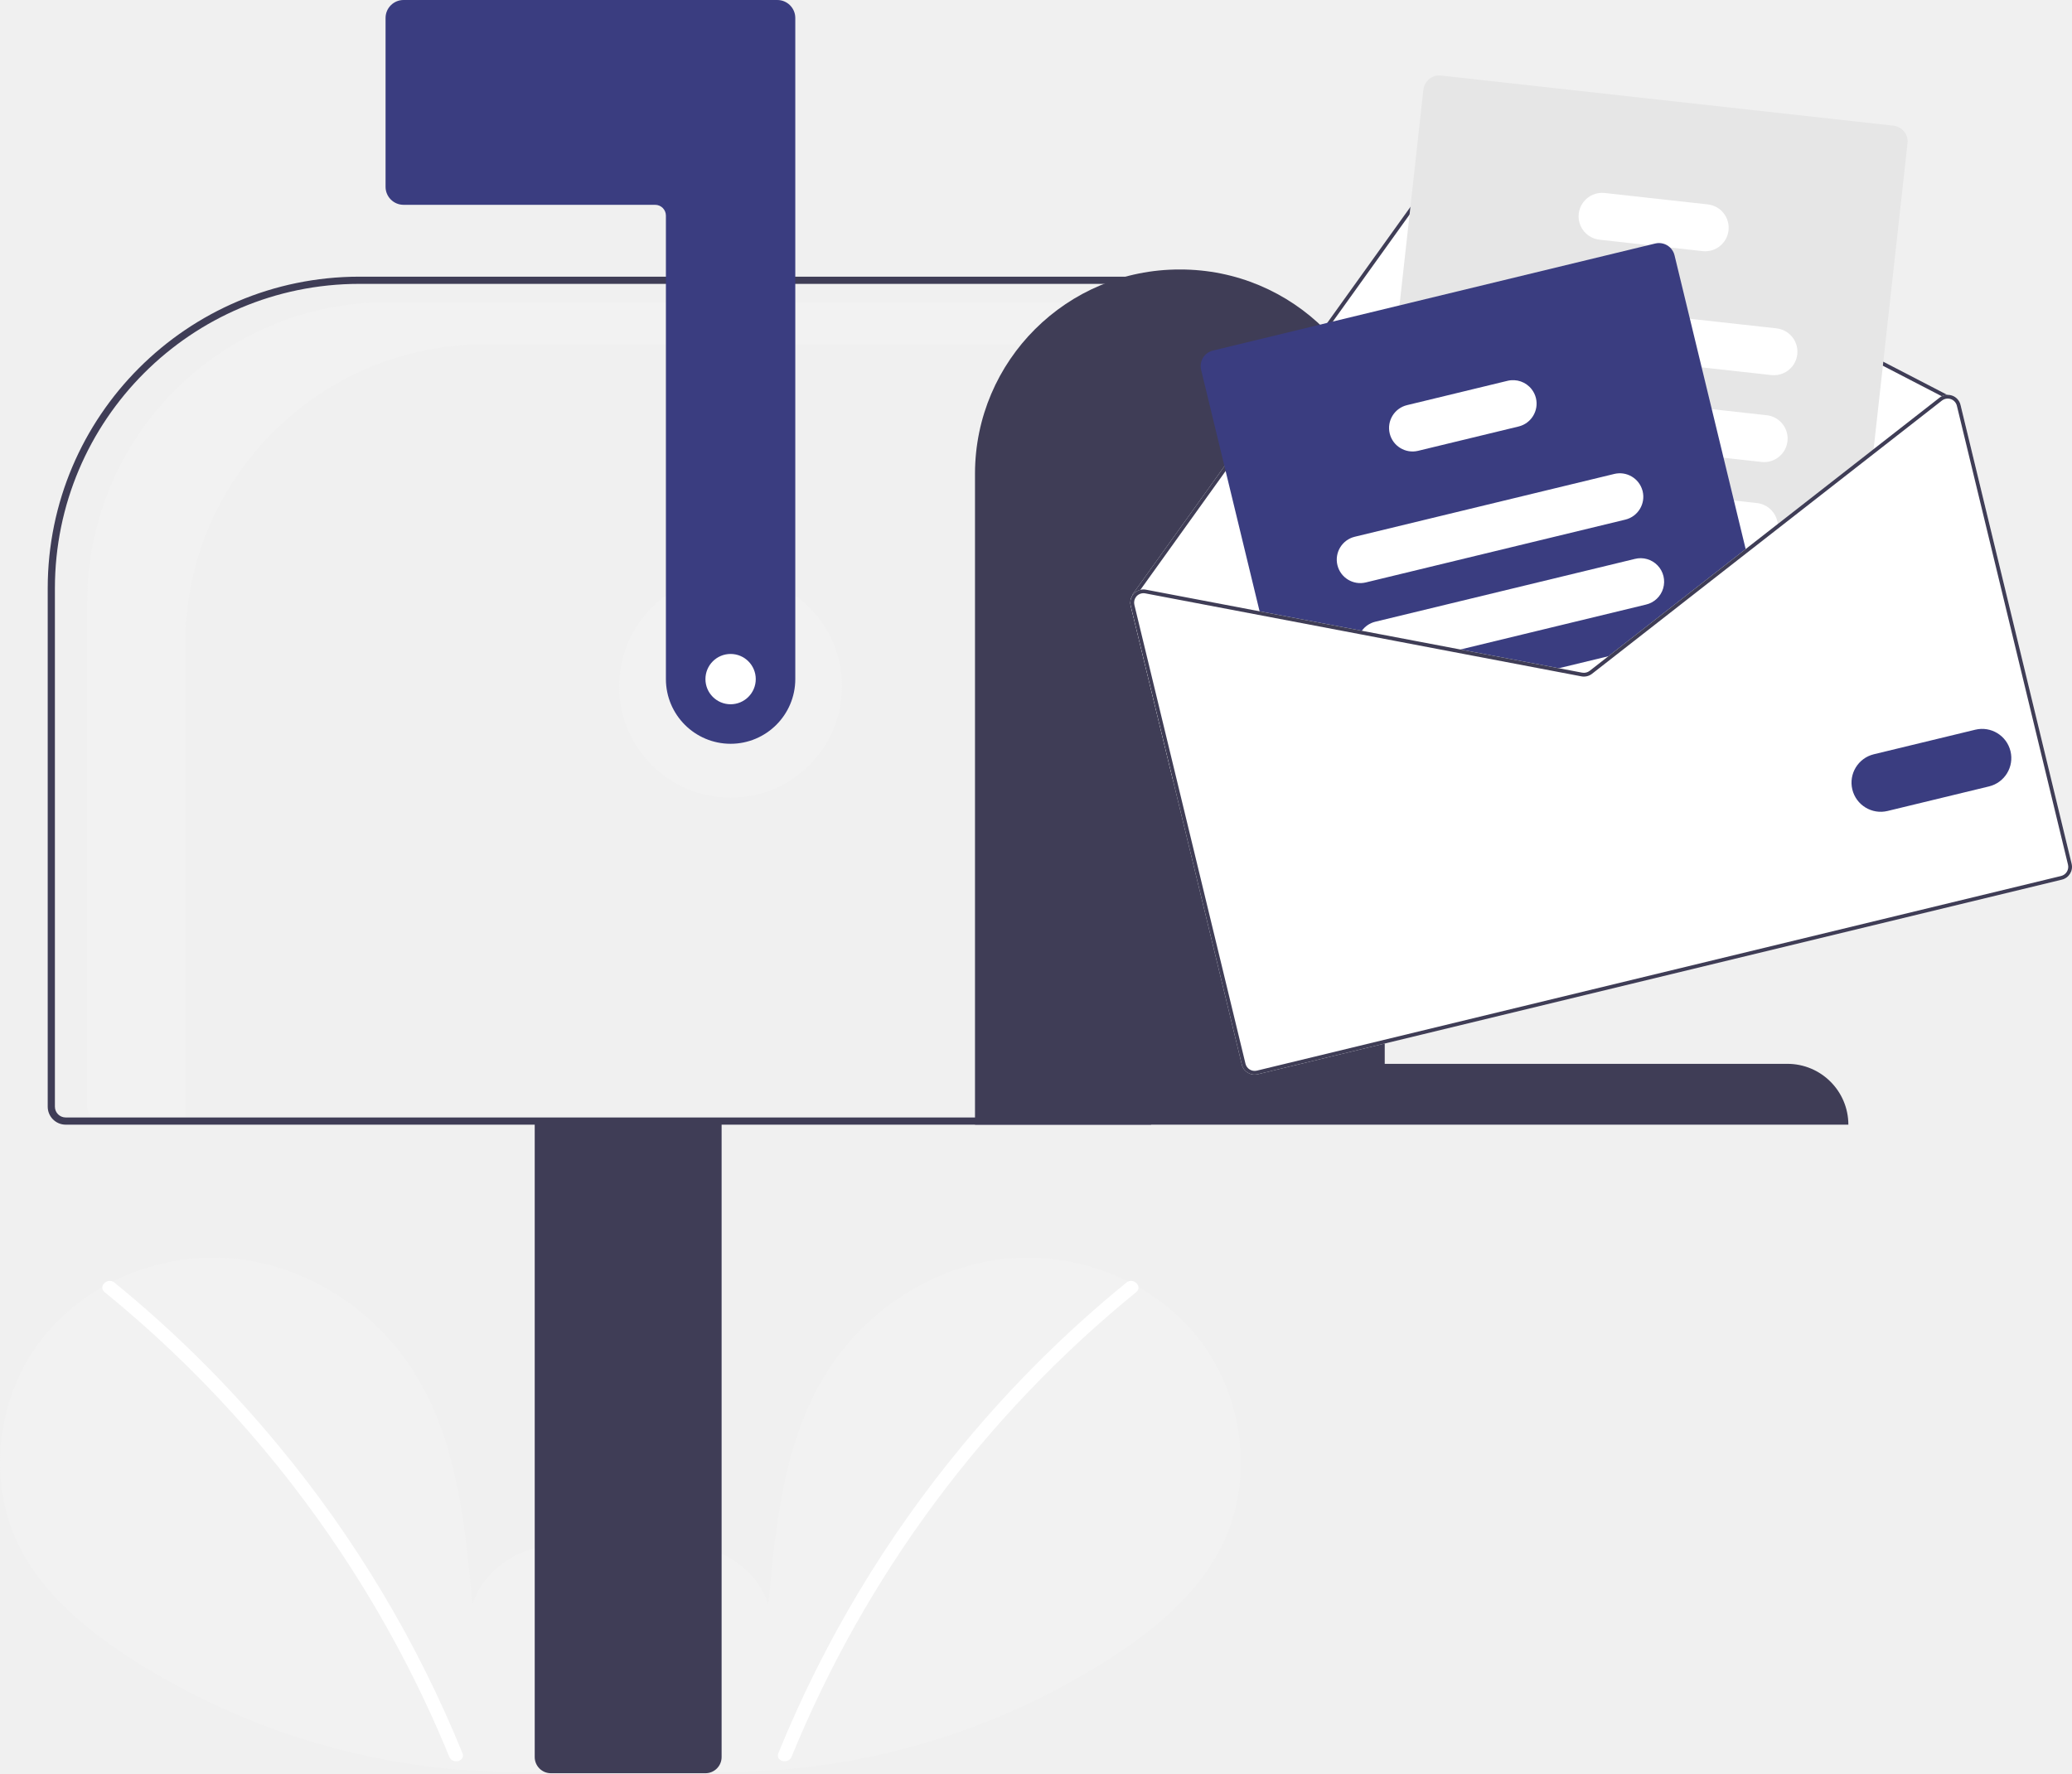
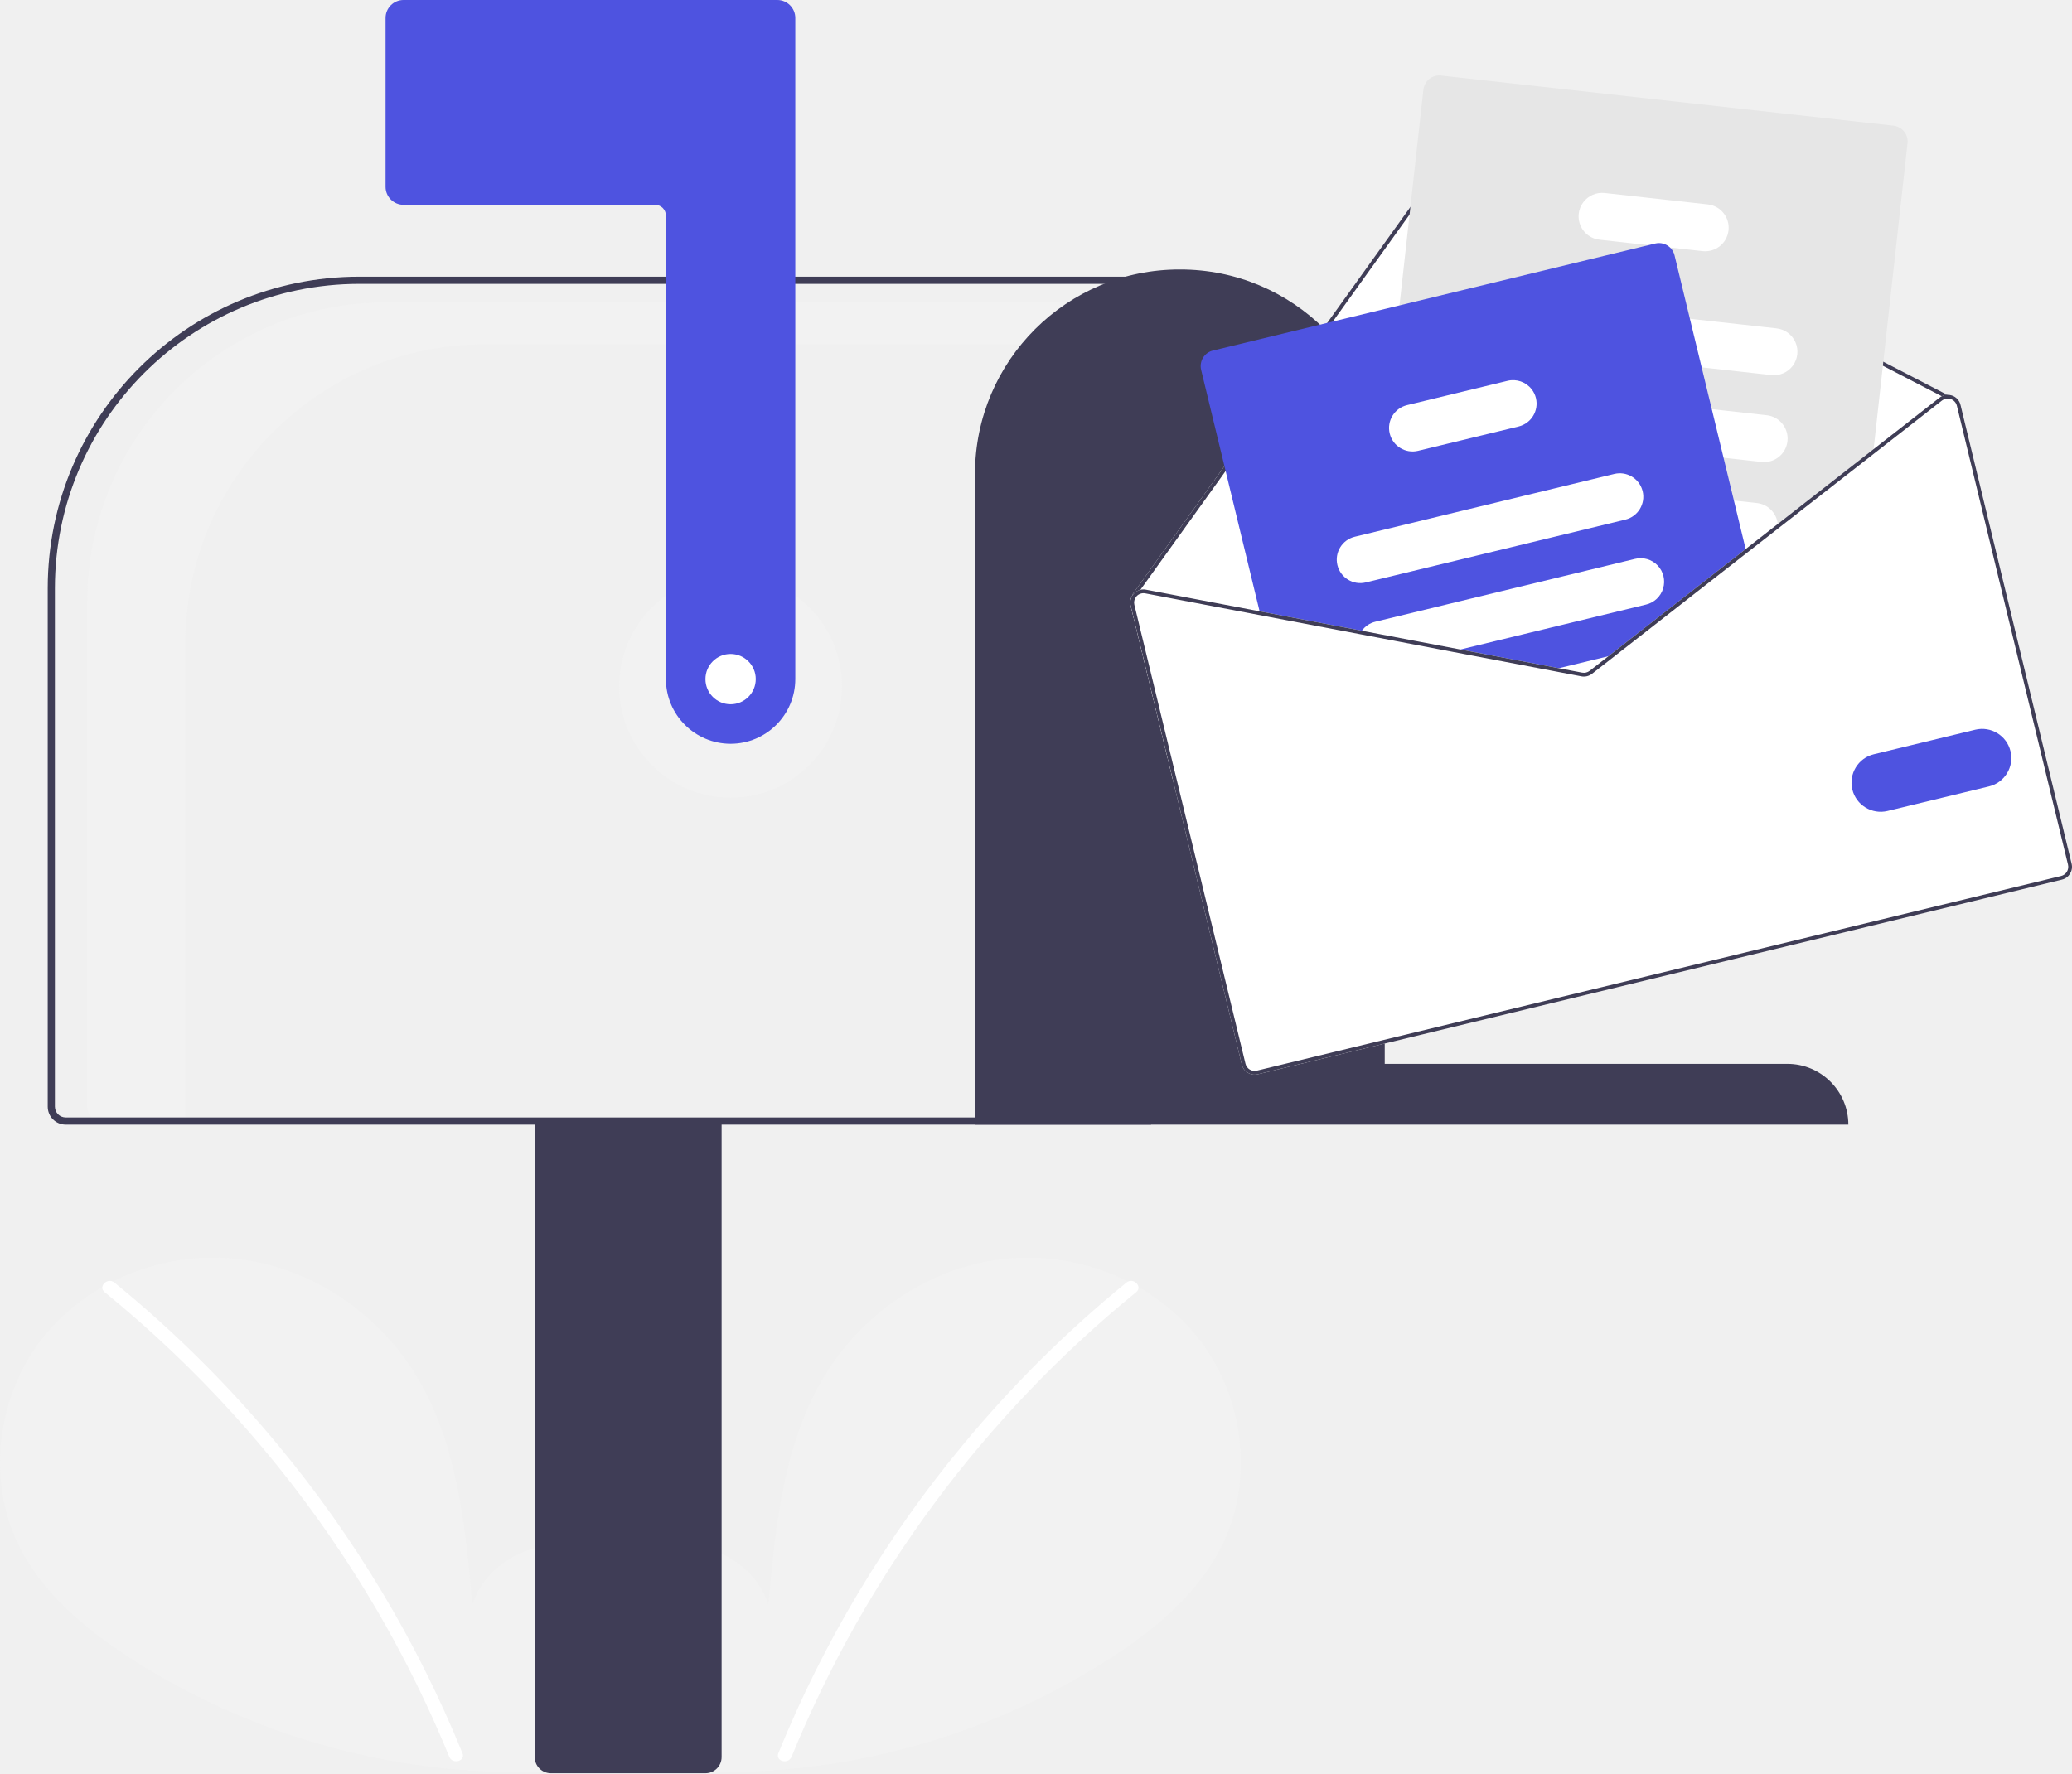
<svg xmlns="http://www.w3.org/2000/svg" data-name="Layer 1" width="576.499" height="493.5" viewBox="0 0 576.499 493.5">
  <path d="M481.172,691.6c9.255-7.82,14.876-20.173,13.402-32.2s-10.605-23.082-22.449-25.636-25.345,4.516-28.943,16.085c-1.98-22.306-4.261-45.547-16.12-64.542-10.738-17.2-29.337-29.507-49.494-31.709s-41.38,6.114-53.951,22.024-15.649,39.039-6.845,57.305c6.486,13.456,18.436,23.47,30.956,31.616a199.786,199.786,0,0,0,136.641,29.893" transform="translate(-311.7504 -203.25)" fill="#f2f2f2" />
  <path d="M343.55,560.174A326.879,326.879,0,0,1,389.104,605.409a327.833,327.833,0,0,1,51.308,85.741c.924,2.264-2.752,3.25-3.666,1.011a324.462,324.462,0,0,0-29.647-56.094,325.7,325.7,0,0,0-66.237-73.205c-1.898-1.546.806-4.221,2.688-2.688Z" transform="translate(-311.7504 -203.25)" fill="#fff" />
  <path d="M487.565,691.6c-9.255-7.82-14.876-20.173-13.402-32.2s10.605-23.082,22.449-25.636,25.345,4.516,28.943,16.085c1.98-22.306,4.261-45.547,16.12-64.542,10.738-17.2,29.337-29.507,49.494-31.709s41.38,6.114,53.951,22.024,15.649,39.039,6.845,57.305c-6.486,13.456-18.436,23.47-30.956,31.616a199.786,199.786,0,0,1-136.641,29.893" transform="translate(-311.7504 -203.25)" fill="#f2f2f2" />
  <path d="M625.187,560.174A326.879,326.879,0,0,0,579.633,605.409a327.833,327.833,0,0,0-51.308,85.741c-.924,2.264,2.752,3.25,3.666,1.011a325.987,325.987,0,0,1,95.884-129.299c1.898-1.546-.806-4.221-2.688-2.688Z" transform="translate(-311.7504 -203.25)" fill="#fff" />
  <circle cx="203.277" cy="191" r="31" fill="#f2f2f2" />
  <path d="M419.446,287.388H633.027V299.073H446.711a83.418,83.418,0,0,0-83.419,83.418V515.25H339.922a3.895,3.895,0,0,1-3.895-3.895V370.806A83.418,83.418,0,0,1,419.446,287.388Z" transform="translate(-311.7504 -203.25)" fill="#f2f2f2" />
  <path d="M460.527,692.25V514.75h52v177.5a4.505,4.505,0,0,1-4.5,4.5h-43A4.505,4.505,0,0,1,460.527,692.25Z" transform="translate(-311.7504 -203.25)" fill="#3f3d56" />
  <path d="M325.027,511.25V366.916A86.764,86.764,0,0,1,411.692,280.25H632.027v236h-302A5.006,5.006,0,0,1,325.027,511.25Zm305-229H411.692a84.761,84.761,0,0,0-84.665,84.666V511.25a3.003,3.003,0,0,0,3,3h300Z" transform="translate(-311.7504 -203.25)" fill="#3f3d56" />
-   <path d="M515.027,410.25a18.02,18.02,0,0,1-18-18v-129a3.003,3.003,0,0,0-3-3h-70a5.006,5.006,0,0,1-5-5v-47a5.006,5.006,0,0,1,5-5h104a5.006,5.006,0,0,1,5,5v184A18.02,18.02,0,0,1,515.027,410.25Z" transform="translate(-311.7504 -203.25)" fill="#3A3D80" />
+   <path d="M515.027,410.25a18.02,18.02,0,0,1-18-18v-129a3.003,3.003,0,0,0-3-3h-70a5.006,5.006,0,0,1-5-5v-47a5.006,5.006,0,0,1,5-5h104a5.006,5.006,0,0,1,5,5v184A18.02,18.02,0,0,1,515.027,410.25Z" transform="translate(-311.7504 -203.25)" fill="#4e53e0" />
  <path d="M640.027,278.25h0a56.881,56.881,0,0,1,57,56.761V499.321h112a16.965,16.965,0,0,1,17,16.929h-243V335.011A56.881,56.881,0,0,1,640.027,278.25Z" transform="translate(-311.7504 -203.25)" fill="#3f3d56" />
  <path d="M626.349,371.817l11.803,48.756L869.033,364.682l-11.803-48.756a3.638,3.638,0,0,0-2.358-2.595,3.594,3.594,0,0,0-1.334-.201L720.079,244.028a3.682,3.682,0,0,0-4.656,1.119l-64.32,89.694L626.855,368.664a.514.514,0,0,0-.089.418A3.642,3.642,0,0,0,626.349,371.817Z" transform="translate(-311.7504 -203.25)" fill="#fff" />
  <path d="M626.766,369.082a.49.49,0,0,0,.203.316.559.559,0,0,0,.433.086.536.536,0,0,0,.299-.207l.083-.115,1.263-1.766,22.929-31.964,64.301-89.673a2.62,2.62,0,0,1,3.322-.796l132.425,68.567,1.188.617a1.292,1.292,0,0,0,.147.052,1.615,1.615,0,0,1,.271-.026.514.514,0,0,0,.29-.245.524.524,0,0,0-.219-.709l-.164-.087L720.079,244.028a3.682,3.682,0,0,0-4.656,1.119l-64.32,89.694L626.855,368.664A.514.514,0,0,0,626.766,369.082Z" transform="translate(-311.7504 -203.25)" fill="#3f3d56" />
  <path d="M696.107,374.054l5.139.57,38.143,4.225,25.286,2.799,1.494.166,31.552-24.645,1.209-.944,7.452-5.82,26.514-20.706.159-1.454,9.43-85.114a4.454,4.454,0,0,0-3.929-4.912L712.7,224.278a4.456,4.456,0,0,0-4.912,3.929L701.138,288.244l-3.689,33.286L694.149,351.309l-1.53,13.829-.446,4.006A4.457,4.457,0,0,0,696.107,374.054Z" transform="translate(-311.7504 -203.25)" fill="#e6e6e6" />
  <path d="M730.692,299.448l54.517,6.038,19.334,2.141a6.54,6.54,0,1,0,1.44-13l-24.047-2.663-49.799-5.522a6.543,6.543,0,0,0-1.444,13.006Z" transform="translate(-311.7504 -203.25)" fill="#fff" />
  <path d="M727.588,323.564c.141.025.281.05.425.064l63.285,7.011,10.566,1.173a6.542,6.542,0,0,0,1.439-13.005l-15.278-1.69-50.13-5.555-8.436-.935a6.539,6.539,0,0,0-1.87,12.937Z" transform="translate(-311.7504 -203.25)" fill="#fff" />
  <path d="M720.426,344.948a6.539,6.539,0,0,0,4.88,3.125l25.939,2.873,46.197,5.118.01-.002,1.477.165,7.452-5.82a6.471,6.471,0,0,0,.001-1.33,6.555,6.555,0,0,0-5.787-5.824l-6.417-.713-25.457-2.817-18.317-2.031-23.66-2.622a6.54,6.54,0,0,0-6.319,9.88Z" transform="translate(-311.7504 -203.25)" fill="#fff" />
  <path d="M756.859,269.97l13.564,1.502,5.991.665,9.05,1.002a6.542,6.542,0,0,0,1.439-13.005l-28.599-3.165a6.541,6.541,0,1,0-1.445,13.001Z" transform="translate(-311.7504 -203.25)" fill="#fff" />
-   <path d="M645.944,306.182l16.537,68.314,27.601,5.248,25.532,4.861,27.394,5.212,8.753,1.666a3.673,3.673,0,0,0,2.94-.712l7.022-5.485,4.446-3.472,31.552-24.645-20.062-82.874a4.403,4.403,0,0,0-1.244-2.159,4.449,4.449,0,0,0-4.125-1.117L649.22,300.813A4.45,4.45,0,0,0,645.944,306.182Z" transform="translate(-311.7504 -203.25)" fill="#3A3D80" />
+   <path d="M645.944,306.182l16.537,68.314,27.601,5.248,25.532,4.861,27.394,5.212,8.753,1.666a3.673,3.673,0,0,0,2.94-.712l7.022-5.485,4.446-3.472,31.552-24.645-20.062-82.874a4.403,4.403,0,0,0-1.244-2.159,4.449,4.449,0,0,0-4.125-1.117L649.22,300.813A4.45,4.45,0,0,0,645.944,306.182Z" transform="translate(-311.7504 -203.25)" fill="#4e53e0" />
  <path d="M683.864,360.528a6.546,6.546,0,0,0,7.896,4.818l72.214-17.482a6.55,6.55,0,0,0,4.818-7.896,2.1,2.1,0,0,0-.07-.247,6.539,6.539,0,0,0-7.825-4.571l-72.214,17.482A6.546,6.546,0,0,0,683.864,360.528Z" transform="translate(-311.7504 -203.25)" fill="#fff" />
  <path d="M690.082,379.744l25.532,4.861L769.699,371.512a6.541,6.541,0,1,0-3.078-12.714l-72.214,17.482a6.494,6.494,0,0,0-3.747,2.511A6.583,6.583,0,0,0,690.082,379.744Z" transform="translate(-311.7504 -203.25)" fill="#fff" />
  <path d="M743.008,389.817l8.753,1.666a3.673,3.673,0,0,0,2.94-.712l7.022-5.485Z" transform="translate(-311.7504 -203.25)" fill="#fff" />
  <path d="M698.415,323.897a6.546,6.546,0,0,0,7.896,4.818l27.97-6.771a6.55,6.55,0,0,0,4.818-7.896,6.466,6.466,0,0,0-1.205-2.486,6.545,6.545,0,0,0-6.691-2.332l-27.97,6.771a6.541,6.541,0,0,0-4.818,7.896Z" transform="translate(-311.7504 -203.25)" fill="#fff" />
  <path d="M715.612,384.604l27.398,5.214,8.75,1.666a3.689,3.689,0,0,0,2.938-.711l7.027-5.486-2.466.597-5.206,4.061a2.636,2.636,0,0,1-2.099.508l-6.479-1.232-27.398-5.214Zm81.838-28.539.267,1.102,1.215-.945Zm-81.838,28.539,27.398,5.214,8.75,1.666a3.689,3.689,0,0,0,2.938-.711l7.027-5.486-2.466.597-5.206,4.061a2.636,2.636,0,0,1-2.099.508l-6.479-1.232-27.398-5.214Zm0,0,27.398,5.214,8.75,1.666a3.689,3.689,0,0,0,2.938-.711l7.027-5.486-2.466.597-5.206,4.061a2.636,2.636,0,0,1-2.099.508l-6.479-1.232-27.398-5.214Zm-89.263-12.787,30.916,127.71a3.667,3.667,0,0,0,4.422,2.698l223.761-54.168a3.666,3.666,0,0,0,2.698-4.422l-30.916-127.71a3.638,3.638,0,0,0-2.358-2.595,3.594,3.594,0,0,0-1.334-.201,3.458,3.458,0,0,0-1.514.398,3.179,3.179,0,0,0-.607.377l-18.364,14.34-26.67,20.833-8.935,6.979.002.008-.008.002-32.766,25.578-5.417,4.239-5.206,4.061a2.636,2.636,0,0,1-2.099.508l-6.479-1.232-27.398-5.214L690.656,378.792,630.595,367.362a3.59,3.59,0,0,0-1.547.033,3.67,3.67,0,0,0-1.788,1.036,4.111,4.111,0,0,0-.493.651A3.642,3.642,0,0,0,626.349,371.817Zm89.263,12.787,27.398,5.214,8.75,1.666a3.689,3.689,0,0,0,2.938-.711l7.027-5.486-2.466.597-5.206,4.061a2.636,2.636,0,0,1-2.099.508l-6.479-1.232-27.398-5.214Zm0,0,27.398,5.214,8.75,1.666a3.689,3.689,0,0,0,2.938-.711l7.027-5.486-2.466.597-5.206,4.061a2.636,2.636,0,0,1-2.099.508l-6.479-1.232-27.398-5.214Zm0,0,27.398,5.214,8.75,1.666a3.689,3.689,0,0,0,2.938-.711l7.027-5.486-2.466.597-5.206,4.061a2.636,2.636,0,0,1-2.099.508l-6.479-1.232-27.398-5.214Z" transform="translate(-311.7504 -203.25)" fill="#fff" />
  <path d="M715.612,384.604l27.398,5.214,8.75,1.666a3.689,3.689,0,0,0,2.938-.711l7.027-5.486-2.466.597-5.206,4.061a2.636,2.636,0,0,1-2.099.508l-6.479-1.232-27.398-5.214Zm81.838-28.539.267,1.102,1.215-.945Zm-81.838,28.539,27.398,5.214,8.75,1.666a3.689,3.689,0,0,0,2.938-.711l7.027-5.486-2.466.597-5.206,4.061a2.636,2.636,0,0,1-2.099.508l-6.479-1.232-27.398-5.214Zm0,0,27.398,5.214,8.75,1.666a3.689,3.689,0,0,0,2.938-.711l7.027-5.486-2.466.597-5.206,4.061a2.636,2.636,0,0,1-2.099.508l-6.479-1.232-27.398-5.214ZM627.785,369.161l.136.102c.023-.037.062-.071.092-.11a2.643,2.643,0,0,1,2.385-.768l59.686,11.354,25.528,4.865,27.398,5.214,8.75,1.666a3.689,3.689,0,0,0,2.938-.711l7.027-5.486-2.466.597-5.206,4.061a2.636,2.636,0,0,1-2.099.508l-6.479-1.232-27.398-5.214L690.656,378.792,630.595,367.362a3.59,3.59,0,0,0-1.547.033Zm-1.436,2.657,30.916,127.71a3.667,3.667,0,0,0,4.422,2.698l223.761-54.168a3.666,3.666,0,0,0,2.698-4.422l-30.916-127.71a3.638,3.638,0,0,0-2.358-2.595,3.594,3.594,0,0,0-1.334-.201,3.458,3.458,0,0,0-1.514.398,3.179,3.179,0,0,0-.607.377l-18.364,14.34-26.67,20.833-8.935,6.979.002.008-.008.002-32.766,25.578-5.417,4.239-5.206,4.061a2.636,2.636,0,0,1-2.099.508l-6.479-1.232-27.398-5.214L690.656,378.792,630.595,367.362a3.59,3.59,0,0,0-1.547.033,3.67,3.67,0,0,0-1.788,1.036,4.111,4.111,0,0,0-.493.651A3.642,3.642,0,0,0,626.349,371.817Zm1.02-.247a2.598,2.598,0,0,1,.462-2.191.341.341,0,0,1,.091-.117c.023-.037.062-.071.092-.11a2.643,2.643,0,0,1,2.385-.768l59.686,11.354,25.528,4.865,27.398,5.214,8.75,1.666a3.689,3.689,0,0,0,2.938-.711l7.027-5.486,4.444-3.472,31.547-24.648,1.215-.945,7.447-5.817,26.518-20.709,19.171-14.972a2.604,2.604,0,0,1,.987-.477,1.997,1.997,0,0,1,.305-.05,1.615,1.615,0,0,1,.271-.026,2.679,2.679,0,0,1,.901.147,2.625,2.625,0,0,1,1.686,1.853l30.916,127.71a2.62,2.62,0,0,1-1.931,3.165L661.442,501.214a2.618,2.618,0,0,1-3.158-1.933Zm88.244,13.034,27.398,5.214,8.75,1.666a3.689,3.689,0,0,0,2.938-.711l7.027-5.486-2.466.597-5.206,4.061a2.636,2.636,0,0,1-2.099.508l-6.479-1.232-27.398-5.214Zm0,0,27.398,5.214,8.75,1.666a3.689,3.689,0,0,0,2.938-.711l7.027-5.486-2.466.597-5.206,4.061a2.636,2.636,0,0,1-2.099.508l-6.479-1.232-27.398-5.214Zm0,0,27.398,5.214,8.75,1.666a3.689,3.689,0,0,0,2.938-.711l7.027-5.486-2.466.597-5.206,4.061a2.636,2.636,0,0,1-2.099.508l-6.479-1.232-27.398-5.214Z" transform="translate(-311.7504 -203.25)" fill="#3f3d56" />
-   <path d="M827.129,422.967a8.128,8.128,0,0,1,5.981-9.801l28.242-6.837a8.119,8.119,0,0,1,3.821,15.782l-28.242,6.837A8.128,8.128,0,0,1,827.129,422.967Z" transform="translate(-311.7504 -203.25)" fill="#3A3D80" />
+   <path d="M827.129,422.967a8.128,8.128,0,0,1,5.981-9.801l28.242-6.837a8.119,8.119,0,0,1,3.821,15.782l-28.242,6.837A8.128,8.128,0,0,1,827.129,422.967Z" transform="translate(-311.7504 -203.25)" fill="#4e53e0" />
  <circle cx="203.277" cy="189" r="7" fill="#fff" />
</svg>
